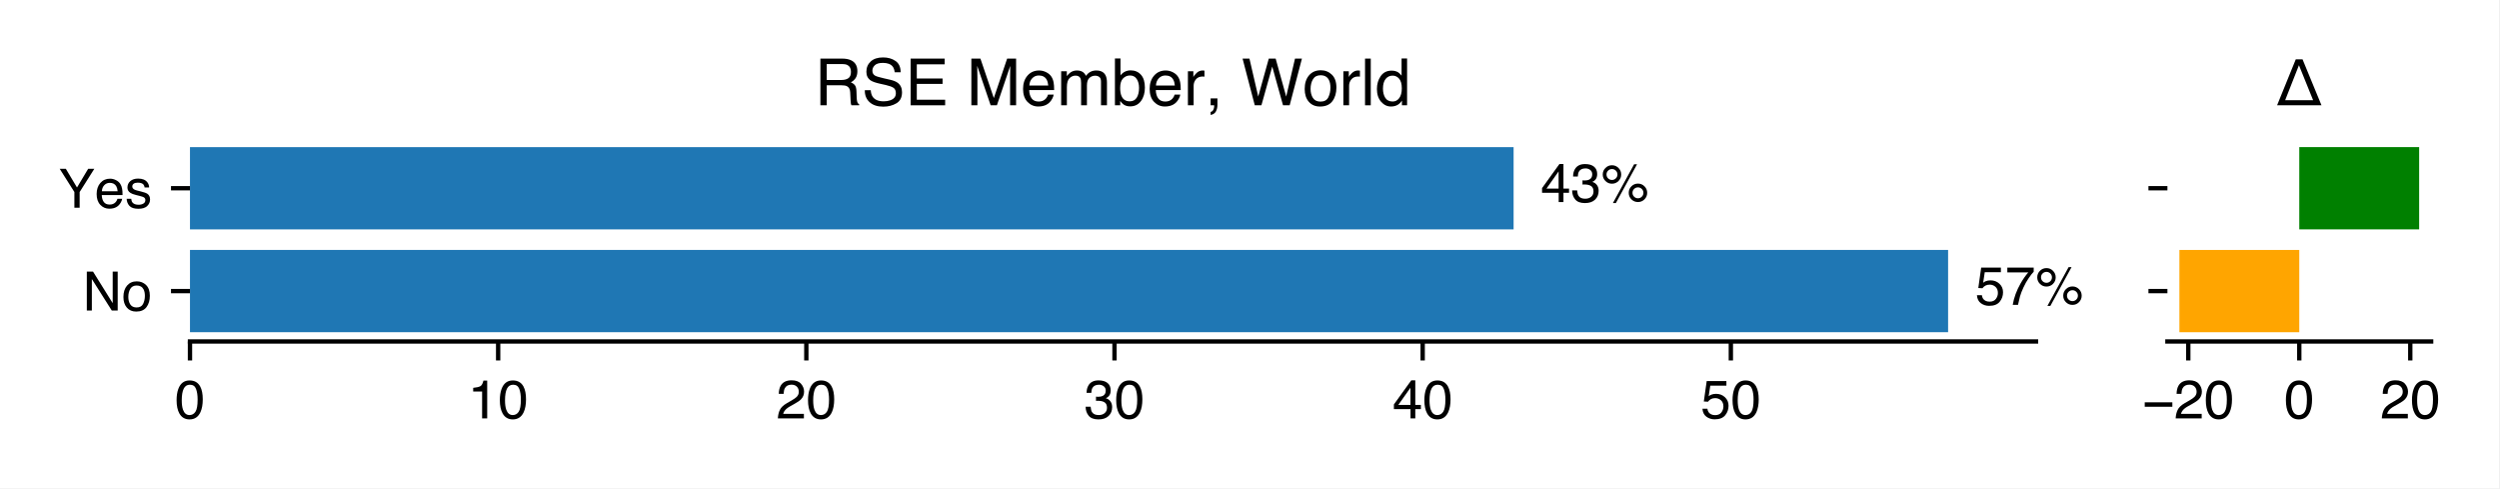
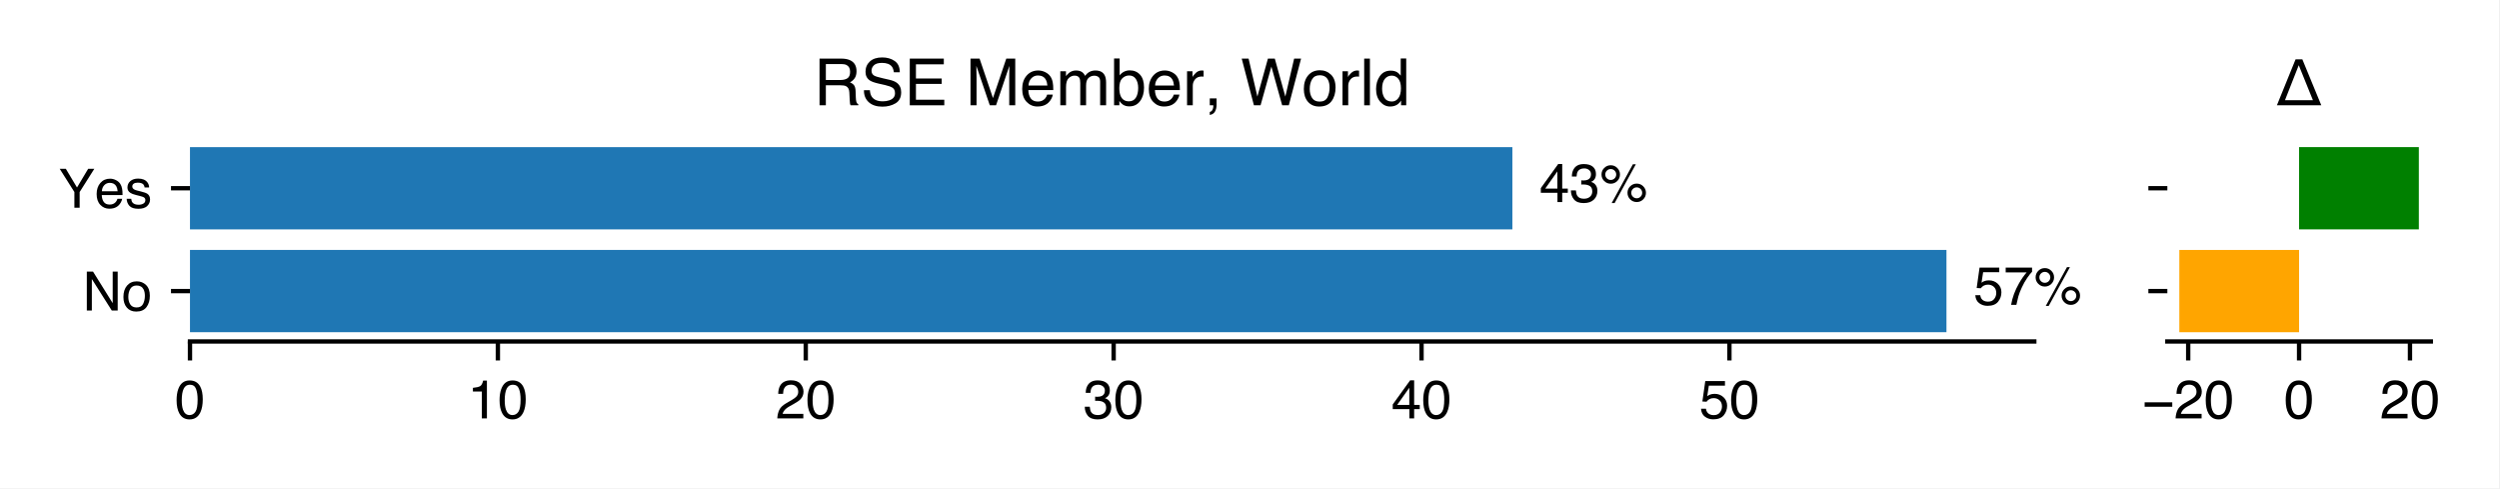
<svg xmlns="http://www.w3.org/2000/svg" xmlns:xlink="http://www.w3.org/1999/xlink" width="460.8pt" height="90pt" viewBox="0 0 460.8 90" version="1.1">
  <defs>
    <style type="text/css">*{stroke-linejoin: round; stroke-linecap: butt}</style>
  </defs>
  <g id="figure_1">
    <g id="patch_1">
      <path d="M 0 90  L 460.8 90  L 460.8 0  L 0 0  z " style="fill: #ffffff" />
    </g>
    <g id="axes_1">
      <g id="patch_2">
-         <path d="M 35.031 62.942  L 375.427 62.942  L 375.427 25.408  L 35.031 25.408  z " style="fill: #ffffff" />
+         <path d="M 35.031 62.942  L 375.11 62.942  L 375.11 25.408  L 35.031 25.408  z " style="fill: #ffffff" />
      </g>
      <g id="patch_3">
-         <path d="M 35.031 61.236  L 359.217 61.236  L 359.217 46.071  L 35.031 46.071  z " clip-path="url(#p49f778484d)" style="fill: #1f77b4" />
+         <path d="M 35.031 61.236  L 358.916 61.236  L 358.916 46.071  L 35.031 46.071  z " clip-path="url(#p89d6ee4c98)" style="fill: #1f77b4" />
      </g>
      <g id="patch_4">
-         <path d="M 35.031 42.279  L 279.098 42.279  L 279.098 27.114  L 35.031 27.114  z " clip-path="url(#p49f778484d)" style="fill: #1f77b4" />
+         <path d="M 35.031 42.279  L 278.871 42.279  L 278.871 27.114  L 35.031 27.114  z " clip-path="url(#p89d6ee4c98)" style="fill: #1f77b4" />
      </g>
      <g id="matplotlib.axis_1">
        <g id="xtick_1">
          <g id="line2d_1">
            <defs>
              <path id="m4c99cd72f3" d="M 0 0  L 0 3.5  " style="stroke: #000000; stroke-width: 0.8" />
            </defs>
            <g>
              <use xlink:href="#m4c99cd72f3" x="35.031" y="62.942" style="stroke: #000000; stroke-width: 0.8" />
            </g>
          </g>
          <g id="text_1">
            <g transform="translate(32.25078 77.11562)scale(0.1 -0.1)">
              <defs>
                <path id="Helvetica-30" d="M 1731 4475  Q 2600 4475 2988 3759  Q 3288 3206 3288 2244  Q 3288 1331 3016 734  Q 2622 -122 1728 -122  Q 922 -122 528 578  Q 200 1163 200 2147  Q 200 2909 397 3456  Q 766 4475 1731 4475  z M 1725 391  Q 2163 391 2422 778  Q 2681 1166 2681 2222  Q 2681 2984 2493 3476  Q 2306 3969 1766 3969  Q 1269 3969 1039 3501  Q 809 3034 809 2125  Q 809 1441 956 1025  Q 1181 391 1725 391  z " transform="scale(0.015625)" />
              </defs>
              <use xlink:href="#Helvetica-30" />
            </g>
          </g>
        </g>
        <g id="xtick_2">
          <g id="line2d_2">
            <g>
-               <use xlink:href="#m4c99cd72f3" x="91.857" y="62.942" style="stroke: #000000; stroke-width: 0.8" />
+               <use xlink:href="#m4c99cd72f3" x="91.804" y="62.942" style="stroke: #000000; stroke-width: 0.8" />
            </g>
          </g>
          <g id="text_2">
-             <g transform="translate(86.2956 77.11562)scale(0.1 -0.1)">
+             <g transform="translate(86.2428 77.11562)scale(0.1 -0.1)">
              <defs>
                <path id="Helvetica-31" d="M 613 3169  L 613 3600  Q 1222 3659 1462 3798  Q 1703 3938 1822 4456  L 2266 4456  L 2266 0  L 1666 0  L 1666 3169  L 613 3169  z " transform="scale(0.015625)" />
              </defs>
              <use xlink:href="#Helvetica-31" />
              <use xlink:href="#Helvetica-30" x="55.615" />
            </g>
          </g>
        </g>
        <g id="xtick_3">
          <g id="line2d_3">
            <g>
-               <use xlink:href="#m4c99cd72f3" x="148.682" y="62.942" style="stroke: #000000; stroke-width: 0.8" />
+               <use xlink:href="#m4c99cd72f3" x="148.576" y="62.942" style="stroke: #000000; stroke-width: 0.8" />
            </g>
          </g>
          <g id="text_3">
-             <g transform="translate(143.1209 77.11562)scale(0.1 -0.1)">
+             <g transform="translate(143.0153 77.11562)scale(0.1 -0.1)">
              <defs>
                <path id="Helvetica-32" d="M 200 0  Q 231 578 439 1006  Q 647 1434 1250 1784  L 1850 2131  Q 2253 2366 2416 2531  Q 2672 2791 2672 3125  Q 2672 3516 2437 3745  Q 2203 3975 1813 3975  Q 1234 3975 1013 3538  Q 894 3303 881 2888  L 309 2888  Q 319 3472 525 3841  Q 891 4491 1816 4491  Q 2584 4491 2939 4075  Q 3294 3659 3294 3150  Q 3294 2613 2916 2231  Q 2697 2009 2131 1694  L 1703 1456  Q 1397 1288 1222 1134  Q 909 863 828 531  L 3272 531  L 3272 0  L 200 0  z " transform="scale(0.015625)" />
              </defs>
              <use xlink:href="#Helvetica-32" />
              <use xlink:href="#Helvetica-30" x="55.615" />
            </g>
          </g>
        </g>
        <g id="xtick_4">
          <g id="line2d_4">
            <g>
-               <use xlink:href="#m4c99cd72f3" x="205.507" y="62.942" style="stroke: #000000; stroke-width: 0.8" />
+               <use xlink:href="#m4c99cd72f3" x="205.349" y="62.942" style="stroke: #000000; stroke-width: 0.8" />
            </g>
          </g>
          <g id="text_4">
-             <g transform="translate(199.9462 77.11562)scale(0.1 -0.1)">
+             <g transform="translate(199.7878 77.11562)scale(0.1 -0.1)">
              <defs>
                <path id="Helvetica-33" d="M 1663 -122  Q 869 -122 511 314  Q 153 750 153 1375  L 741 1375  Q 778 941 903 744  Q 1122 391 1694 391  Q 2138 391 2406 628  Q 2675 866 2675 1241  Q 2675 1703 2392 1887  Q 2109 2072 1606 2072  Q 1550 2072 1492 2070  Q 1434 2069 1375 2066  L 1375 2563  Q 1463 2553 1522 2550  Q 1581 2547 1650 2547  Q 1966 2547 2169 2647  Q 2525 2822 2525 3272  Q 2525 3606 2287 3787  Q 2050 3969 1734 3969  Q 1172 3969 956 3594  Q 838 3388 822 3006  L 266 3006  Q 266 3506 466 3856  Q 809 4481 1675 4481  Q 2359 4481 2734 4176  Q 3109 3872 3109 3294  Q 3109 2881 2888 2625  Q 2750 2466 2531 2375  Q 2884 2278 3082 2001  Q 3281 1725 3281 1325  Q 3281 684 2859 281  Q 2438 -122 1663 -122  z " transform="scale(0.015625)" />
              </defs>
              <use xlink:href="#Helvetica-33" />
              <use xlink:href="#Helvetica-30" x="55.615" />
            </g>
          </g>
        </g>
        <g id="xtick_5">
          <g id="line2d_5">
            <g>
-               <use xlink:href="#m4c99cd72f3" x="262.332" y="62.942" style="stroke: #000000; stroke-width: 0.8" />
+               <use xlink:href="#m4c99cd72f3" x="262.121" y="62.942" style="stroke: #000000; stroke-width: 0.8" />
            </g>
          </g>
          <g id="text_5">
-             <g transform="translate(256.7715 77.11562)scale(0.1 -0.1)">
+             <g transform="translate(256.5602 77.11562)scale(0.1 -0.1)">
              <defs>
                <path id="Helvetica-34" d="M 2116 1584  L 2116 3613  L 681 1584  L 2116 1584  z M 2125 0  L 2125 1094  L 163 1094  L 163 1644  L 2213 4488  L 2688 4488  L 2688 1584  L 3347 1584  L 3347 1094  L 2688 1094  L 2688 0  L 2125 0  z " transform="scale(0.015625)" />
              </defs>
              <use xlink:href="#Helvetica-34" />
              <use xlink:href="#Helvetica-30" x="55.615" />
            </g>
          </g>
        </g>
        <g id="xtick_6">
          <g id="line2d_6">
            <g>
-               <use xlink:href="#m4c99cd72f3" x="319.158" y="62.942" style="stroke: #000000; stroke-width: 0.8" />
+               <use xlink:href="#m4c99cd72f3" x="318.894" y="62.942" style="stroke: #000000; stroke-width: 0.8" />
            </g>
          </g>
          <g id="text_6">
-             <g transform="translate(313.5968 77.11562)scale(0.1 -0.1)">
+             <g transform="translate(313.3327 77.11562)scale(0.1 -0.1)">
              <defs>
                <path id="Helvetica-35" d="M 791 1141  Q 847 659 1238 475  Q 1438 381 1700 381  Q 2200 381 2440 700  Q 2681 1019 2681 1406  Q 2681 1875 2395 2131  Q 2109 2388 1709 2388  Q 1419 2388 1211 2275  Q 1003 2163 856 1963  L 369 1991  L 709 4400  L 3034 4400  L 3034 3856  L 1131 3856  L 941 2613  Q 1097 2731 1238 2791  Q 1488 2894 1816 2894  Q 2431 2894 2859 2497  Q 3288 2100 3288 1491  Q 3288 856 2895 371  Q 2503 -113 1644 -113  Q 1097 -113 676 195  Q 256 503 206 1141  L 791 1141  z " transform="scale(0.015625)" />
              </defs>
              <use xlink:href="#Helvetica-35" />
              <use xlink:href="#Helvetica-30" x="55.615" />
            </g>
          </g>
        </g>
      </g>
      <g id="matplotlib.axis_2">
        <g id="ytick_1">
          <g id="line2d_7">
            <defs>
              <path id="m8e343aef83" d="M 0 0  L -3.5 0  " style="stroke: #000000; stroke-width: 0.8" />
            </defs>
            <g>
              <use xlink:href="#m8e343aef83" x="35.031" y="53.653" style="stroke: #000000; stroke-width: 0.8" />
            </g>
          </g>
          <g id="text_7">
            <g transform="translate(15.24844 57.24017)scale(0.1 -0.1)">
              <defs>
                <path id="Helvetica-4e" d="M 488 4591  L 1222 4591  L 3541 872  L 3541 4591  L 4131 4591  L 4131 0  L 3434 0  L 1081 3716  L 1081 0  L 488 0  L 488 4591  z M 2269 4591  L 2269 4591  z " transform="scale(0.015625)" />
                <path id="Helvetica-6f" d="M 1741 363  Q 2300 363 2508 786  Q 2716 1209 2716 1728  Q 2716 2197 2566 2491  Q 2328 2953 1747 2953  Q 1231 2953 997 2559  Q 763 2166 763 1609  Q 763 1075 997 719  Q 1231 363 1741 363  z M 1763 3444  Q 2409 3444 2856 3012  Q 3303 2581 3303 1744  Q 3303 934 2909 406  Q 2516 -122 1688 -122  Q 997 -122 590 345  Q 184 813 184 1600  Q 184 2444 612 2944  Q 1041 3444 1763 3444  z M 1744 3428  L 1744 3428  z " transform="scale(0.015625)" />
              </defs>
              <use xlink:href="#Helvetica-4e" />
              <use xlink:href="#Helvetica-6f" x="72.217" />
            </g>
          </g>
        </g>
        <g id="ytick_2">
          <g id="line2d_8">
            <g>
              <use xlink:href="#m8e343aef83" x="35.031" y="34.697" style="stroke: #000000; stroke-width: 0.8" />
            </g>
          </g>
          <g id="text_8">
            <g transform="translate(10.8 38.28358)scale(0.1 -0.1)">
              <defs>
                <path id="Helvetica-59" d="M 131 4591  L 856 4591  L 2175 2384  L 3494 4591  L 4222 4591  L 2488 1850  L 2488 0  L 1866 0  L 1866 1850  L 131 4591  z M 2184 4591  L 2184 4591  z " transform="scale(0.015625)" />
                <path id="Helvetica-65" d="M 1806 3422  Q 2163 3422 2497 3255  Q 2831 3088 3006 2822  Q 3175 2569 3231 2231  Q 3281 2000 3281 1494  L 828 1494  Q 844 984 1069 676  Q 1294 369 1766 369  Q 2206 369 2469 659  Q 2619 828 2681 1050  L 3234 1050  Q 3213 866 3089 639  Q 2966 413 2813 269  Q 2556 19 2178 -69  Q 1975 -119 1719 -119  Q 1094 -119 659 336  Q 225 791 225 1609  Q 225 2416 662 2919  Q 1100 3422 1806 3422  z M 2703 1941  Q 2669 2306 2544 2525  Q 2313 2931 1772 2931  Q 1384 2931 1121 2651  Q 859 2372 844 1941  L 2703 1941  z M 1753 3428  L 1753 3428  z " transform="scale(0.015625)" />
                <path id="Helvetica-73" d="M 747 1050  Q 772 769 888 619  Q 1100 347 1625 347  Q 1938 347 2175 483  Q 2413 619 2413 903  Q 2413 1119 2222 1231  Q 2100 1300 1741 1391  L 1294 1503  Q 866 1609 663 1741  Q 300 1969 300 2372  Q 300 2847 642 3140  Q 984 3434 1563 3434  Q 2319 3434 2653 2991  Q 2863 2709 2856 2384  L 2325 2384  Q 2309 2575 2191 2731  Q 1997 2953 1519 2953  Q 1200 2953 1036 2831  Q 872 2709 872 2509  Q 872 2291 1088 2159  Q 1213 2081 1456 2022  L 1828 1931  Q 2434 1784 2641 1647  Q 2969 1431 2969 969  Q 2969 522 2630 197  Q 2291 -128 1597 -128  Q 850 -128 539 211  Q 228 550 206 1050  L 747 1050  z M 1578 3428  L 1578 3428  z " transform="scale(0.015625)" />
              </defs>
              <use xlink:href="#Helvetica-59" />
              <use xlink:href="#Helvetica-65" x="66.699" />
              <use xlink:href="#Helvetica-73" x="122.314" />
            </g>
          </g>
        </g>
      </g>
      <g id="patch_5">
-         <path d="M 35.031 62.942  L 375.427 62.942  " style="fill: none; stroke: #000000; stroke-width: 0.8; stroke-linejoin: miter; stroke-linecap: square" />
+         <path d="M 35.031 62.942  L 375.11 62.942  " style="fill: none; stroke: #000000; stroke-width: 0.8; stroke-linejoin: miter; stroke-linecap: square" />
      </g>
      <g id="text_9">
-         <g transform="translate(364.2103 56.19799)scale(0.1 -0.1)">
+         <g transform="translate(363.909 56.19799)scale(0.1 -0.1)">
          <defs>
            <path id="Helvetica-37" d="M 3347 4400  L 3347 3909  Q 3131 3700 2773 3181  Q 2416 2663 2141 2063  Q 1869 1478 1728 997  Q 1638 688 1494 0  L 872 0  Q 1084 1281 1809 2550  Q 2238 3294 2709 3834  L 234 3834  L 234 4400  L 3347 4400  z " transform="scale(0.015625)" />
            <path id="Helvetica-25" d="M 4363 2175  Q 4813 2175 5131 1856  Q 5450 1538 5450 1088  Q 5450 638 5131 319  Q 4813 0 4363 0  Q 3909 0 3590 319  Q 3272 638 3272 1088  Q 3272 1538 3590 1856  Q 3909 2175 4363 2175  z M 3909 4456  L 4256 4456  L 1753 -119  L 1406 -119  L 3909 4456  z M 1294 2606  Q 1563 2606 1752 2795  Q 1941 2984 1941 3250  Q 1941 3516 1752 3705  Q 1563 3894 1294 3894  Q 1028 3894 839 3706  Q 650 3519 650 3250  Q 650 2984 839 2795  Q 1028 2606 1294 2606  z M 1294 4341  Q 1747 4341 2065 4020  Q 2384 3700 2384 3250  Q 2384 2800 2065 2481  Q 1747 2163 1294 2163  Q 844 2163 525 2481  Q 206 2800 206 3250  Q 206 3700 525 4020  Q 844 4341 1294 4341  z M 4363 444  Q 4628 444 4817 633  Q 5006 822 5006 1088  Q 5006 1353 4817 1542  Q 4628 1731 4363 1731  Q 4094 1731 3905 1542  Q 3716 1353 3716 1088  Q 3716 822 3905 633  Q 4094 444 4363 444  z " transform="scale(0.015625)" />
          </defs>
          <use xlink:href="#Helvetica-35" />
          <use xlink:href="#Helvetica-37" x="55.615" />
          <use xlink:href="#Helvetica-25" x="111.23" />
        </g>
      </g>
      <g id="text_10">
-         <g transform="translate(284.0911 37.24139)scale(0.1 -0.1)">
+         <g transform="translate(283.8643 37.24139)scale(0.1 -0.1)">
          <use xlink:href="#Helvetica-34" />
          <use xlink:href="#Helvetica-33" x="55.615" />
          <use xlink:href="#Helvetica-25" x="111.23" />
        </g>
      </g>
      <g id="text_11">
-         <g transform="translate(150.2202 19.40812)scale(0.12 -0.12)">
+         <g transform="translate(150.062 19.40812)scale(0.12 -0.12)">
          <defs>
            <path id="Helvetica-52" d="M 2622 2488  Q 3059 2488 3314 2663  Q 3569 2838 3569 3294  Q 3569 3784 3213 3963  Q 3022 4056 2703 4056  L 1184 4056  L 1184 2488  L 2622 2488  z M 563 4591  L 2688 4591  Q 3213 4591 3553 4438  Q 4200 4144 4200 3353  Q 4200 2941 4029 2678  Q 3859 2416 3553 2256  Q 3822 2147 3958 1969  Q 4094 1791 4109 1391  L 4131 775  Q 4141 513 4175 384  Q 4231 166 4375 103  L 4375 0  L 3613 0  Q 3581 59 3562 153  Q 3544 247 3531 516  L 3494 1281  Q 3472 1731 3159 1884  Q 2981 1969 2600 1969  L 1184 1969  L 1184 0  L 563 0  L 563 4591  z " transform="scale(0.015625)" />
            <path id="Helvetica-53" d="M 894 1481  Q 916 1091 1078 847  Q 1388 391 2169 391  Q 2519 391 2806 491  Q 3363 684 3363 1184  Q 3363 1559 3128 1719  Q 2891 1875 2384 1991  L 1763 2131  Q 1153 2269 900 2434  Q 463 2722 463 3294  Q 463 3913 891 4309  Q 1319 4706 2103 4706  Q 2825 4706 3329 4357  Q 3834 4009 3834 3244  L 3250 3244  Q 3203 3613 3050 3809  Q 2766 4169 2084 4169  Q 1534 4169 1293 3937  Q 1053 3706 1053 3400  Q 1053 3063 1334 2906  Q 1519 2806 2169 2656  L 2813 2509  Q 3278 2403 3531 2219  Q 3969 1897 3969 1284  Q 3969 522 3414 194  Q 2859 -134 2125 -134  Q 1269 -134 784 303  Q 300 738 309 1481  L 894 1481  z M 2150 4716  L 2150 4716  z " transform="scale(0.015625)" />
            <path id="Helvetica-45" d="M 547 4591  L 3894 4591  L 3894 4028  L 1153 4028  L 1153 2634  L 3688 2634  L 3688 2103  L 1153 2103  L 1153 547  L 3941 547  L 3941 0  L 547 0  L 547 4591  z M 2244 4591  L 2244 4591  z " transform="scale(0.015625)" />
            <path id="Helvetica-20" transform="scale(0.015625)" />
            <path id="Helvetica-4d" d="M 472 4591  L 1363 4591  L 2681 709  L 3991 4591  L 4872 4591  L 4872 0  L 4281 0  L 4281 2709  Q 4281 2850 4287 3175  Q 4294 3500 4294 3872  L 2984 0  L 2369 0  L 1050 3872  L 1050 3731  Q 1050 3563 1058 3217  Q 1066 2872 1066 2709  L 1066 0  L 472 0  L 472 4591  z " transform="scale(0.015625)" />
            <path id="Helvetica-6d" d="M 413 3347  L 969 3347  L 969 2872  Q 1169 3119 1331 3231  Q 1609 3422 1963 3422  Q 2363 3422 2606 3225  Q 2744 3113 2856 2894  Q 3044 3163 3297 3292  Q 3550 3422 3866 3422  Q 4541 3422 4784 2934  Q 4916 2672 4916 2228  L 4916 0  L 4331 0  L 4331 2325  Q 4331 2659 4164 2784  Q 3997 2909 3756 2909  Q 3425 2909 3186 2687  Q 2947 2466 2947 1947  L 2947 0  L 2375 0  L 2375 2184  Q 2375 2525 2294 2681  Q 2166 2916 1816 2916  Q 1497 2916 1236 2669  Q 975 2422 975 1775  L 975 0  L 413 0  L 413 3347  z " transform="scale(0.015625)" />
            <path id="Helvetica-62" d="M 369 4606  L 916 4606  L 916 2941  Q 1100 3181 1356 3307  Q 1613 3434 1913 3434  Q 2538 3434 2927 3004  Q 3316 2575 3316 1738  Q 3316 944 2931 419  Q 2547 -106 1866 -106  Q 1484 -106 1222 78  Q 1066 188 888 428  L 888 0  L 369 0  L 369 4606  z M 1831 391  Q 2288 391 2514 753  Q 2741 1116 2741 1709  Q 2741 2238 2514 2584  Q 2288 2931 1847 2931  Q 1463 2931 1173 2647  Q 884 2363 884 1709  Q 884 1238 1003 944  Q 1225 391 1831 391  z " transform="scale(0.015625)" />
            <path id="Helvetica-72" d="M 428 3347  L 963 3347  L 963 2769  Q 1028 2938 1284 3180  Q 1541 3422 1875 3422  Q 1891 3422 1928 3419  Q 1966 3416 2056 3406  L 2056 2813  Q 2006 2822 1964 2825  Q 1922 2828 1872 2828  Q 1447 2828 1219 2554  Q 991 2281 991 1925  L 991 0  L 428 0  L 428 3347  z " transform="scale(0.015625)" />
            <path id="Helvetica-2c" d="M 531 -653  Q 747 -616 834 -350  Q 881 -209 881 -78  Q 881 -56 879 -39  Q 878 -22 872 0  L 531 0  L 531 681  L 1200 681  L 1200 50  Q 1200 -322 1050 -603  Q 900 -884 531 -950  L 531 -653  z " transform="scale(0.015625)" />
            <path id="Helvetica-57" d="M 791 4591  L 1656 856  L 2694 4591  L 3369 4591  L 4406 856  L 5272 4591  L 5953 4591  L 4747 0  L 4094 0  L 3034 3806  L 1969 0  L 1316 0  L 116 4591  L 791 4591  z " transform="scale(0.015625)" />
            <path id="Helvetica-6c" d="M 428 4591  L 991 4591  L 991 0  L 428 0  L 428 4591  z " transform="scale(0.015625)" />
            <path id="Helvetica-64" d="M 769 1634  Q 769 1097 997 734  Q 1225 372 1728 372  Q 2119 372 2370 708  Q 2622 1044 2622 1672  Q 2622 2306 2362 2611  Q 2103 2916 1722 2916  Q 1297 2916 1033 2591  Q 769 2266 769 1634  z M 1616 3406  Q 2000 3406 2259 3244  Q 2409 3150 2600 2916  L 2600 4606  L 3141 4606  L 3141 0  L 2634 0  L 2634 466  Q 2438 156 2169 18  Q 1900 -119 1553 -119  Q 994 -119 584 351  Q 175 822 175 1603  Q 175 2334 548 2870  Q 922 3406 1616 3406  z " transform="scale(0.015625)" />
          </defs>
          <use xlink:href="#Helvetica-52" />
          <use xlink:href="#Helvetica-53" x="72.217" />
          <use xlink:href="#Helvetica-45" x="138.916" />
          <use xlink:href="#Helvetica-20" x="205.615" />
          <use xlink:href="#Helvetica-4d" x="233.398" />
          <use xlink:href="#Helvetica-65" x="316.699" />
          <use xlink:href="#Helvetica-6d" x="372.314" />
          <use xlink:href="#Helvetica-62" x="455.615" />
          <use xlink:href="#Helvetica-65" x="511.23" />
          <use xlink:href="#Helvetica-72" x="566.846" />
          <use xlink:href="#Helvetica-2c" x="600.146" />
          <use xlink:href="#Helvetica-20" x="627.93" />
          <use xlink:href="#Helvetica-57" x="655.713" />
          <use xlink:href="#Helvetica-6f" x="750.098" />
          <use xlink:href="#Helvetica-72" x="805.713" />
          <use xlink:href="#Helvetica-6c" x="839.014" />
          <use xlink:href="#Helvetica-64" x="861.23" />
        </g>
      </g>
    </g>
    <g id="axes_2">
      <g id="patch_6">
-         <path d="M 399.659 62.942  L 448.287 62.942  L 448.287 25.408  L 399.659 25.408  z " style="fill: #ffffff" />
+         <path d="M 399.646 62.942  L 448.229 62.942  L 448.229 25.408  L 399.646 25.408  z " style="fill: #ffffff" />
      </g>
      <g id="patch_7">
-         <path d="M 423.973 61.236  L 401.869 61.236  L 401.869 46.071  L 423.973 46.071  z " clip-path="url(#p312ff96228)" style="fill: #ffa500" />
+         <path d="M 423.937 61.236  L 401.854 61.236  L 401.854 46.071  L 423.937 46.071  z " clip-path="url(#p7597aa4a19)" style="fill: #ffa500" />
      </g>
      <g id="patch_8">
-         <path d="M 423.973 42.279  L 446.077 42.279  L 446.077 27.114  L 423.973 27.114  z " clip-path="url(#p312ff96228)" style="fill: #008000" />
+         <path d="M 423.937 42.279  L 446.02 42.279  L 446.02 27.114  L 423.937 27.114  z " clip-path="url(#p7597aa4a19)" style="fill: #008000" />
      </g>
      <g id="matplotlib.axis_3">
        <g id="xtick_7">
          <g id="line2d_9">
            <g>
-               <use xlink:href="#m4c99cd72f3" x="403.507" y="62.942" style="stroke: #000000; stroke-width: 0.8" />
+               <use xlink:href="#m4c99cd72f3" x="403.491" y="62.942" style="stroke: #000000; stroke-width: 0.8" />
            </g>
          </g>
          <g id="text_12">
-             <g transform="translate(395.0259 77.11562)scale(0.1 -0.1)">
+             <g transform="translate(395.0093 77.11562)scale(0.1 -0.1)">
              <defs>
                <path id="Helvetica-2212" d="M 3547 1894  L 3547 1369  L 288 1369  L 288 1894  L 3547 1894  z " transform="scale(0.015625)" />
              </defs>
              <use xlink:href="#Helvetica-2212" />
              <use xlink:href="#Helvetica-32" x="58.398" />
              <use xlink:href="#Helvetica-30" x="114.014" />
            </g>
          </g>
        </g>
        <g id="xtick_8">
          <g id="line2d_10">
            <g>
-               <use xlink:href="#m4c99cd72f3" x="423.973" y="62.942" style="stroke: #000000; stroke-width: 0.8" />
+               <use xlink:href="#m4c99cd72f3" x="423.937" y="62.942" style="stroke: #000000; stroke-width: 0.8" />
            </g>
          </g>
          <g id="text_13">
-             <g transform="translate(421.1925 77.11562)scale(0.1 -0.1)">
+             <g transform="translate(421.1569 77.11562)scale(0.1 -0.1)">
              <use xlink:href="#Helvetica-30" />
            </g>
          </g>
        </g>
        <g id="xtick_9">
          <g id="line2d_11">
            <g>
-               <use xlink:href="#m4c99cd72f3" x="444.439" y="62.942" style="stroke: #000000; stroke-width: 0.8" />
+               <use xlink:href="#m4c99cd72f3" x="444.384" y="62.942" style="stroke: #000000; stroke-width: 0.8" />
            </g>
          </g>
          <g id="text_14">
-             <g transform="translate(438.8778 77.11562)scale(0.1 -0.1)">
+             <g transform="translate(438.8232 77.11562)scale(0.1 -0.1)">
              <use xlink:href="#Helvetica-32" />
              <use xlink:href="#Helvetica-30" x="55.615" />
            </g>
          </g>
        </g>
      </g>
      <g id="matplotlib.axis_4">
        <g id="ytick_3">
          <g id="line2d_12">
            <g>
-               <use xlink:href="#m8e343aef83" x="399.659" y="53.653" style="stroke: #000000; stroke-width: 0.8" />
+               <use xlink:href="#m8e343aef83" x="399.646" y="53.653" style="stroke: #000000; stroke-width: 0.8" />
            </g>
          </g>
        </g>
        <g id="ytick_4">
          <g id="line2d_13">
            <g>
-               <use xlink:href="#m8e343aef83" x="399.659" y="34.697" style="stroke: #000000; stroke-width: 0.8" />
+               <use xlink:href="#m8e343aef83" x="399.646" y="34.697" style="stroke: #000000; stroke-width: 0.8" />
            </g>
          </g>
        </g>
      </g>
      <g id="patch_9">
-         <path d="M 399.659 62.942  L 448.287 62.942  " style="fill: none; stroke: #000000; stroke-width: 0.8; stroke-linejoin: miter; stroke-linecap: square" />
+         <path d="M 399.646 62.942  L 448.229 62.942  " style="fill: none; stroke: #000000; stroke-width: 0.8; stroke-linejoin: miter; stroke-linecap: square" />
      </g>
      <g id="text_15">
-         <g transform="translate(419.6398 19.40812)scale(0.12 -0.12)">
+         <g transform="translate(419.6042 19.40812)scale(0.12 -0.12)">
          <defs>
            <path id="Helvetica-394" d="M 922 500  L 3672 500  L 2278 3941  L 922 500  z M 1966 4519  L 2631 4519  L 4494 0  L 128 0  L 1966 4519  z " transform="scale(0.015625)" />
          </defs>
          <use xlink:href="#Helvetica-394" />
        </g>
      </g>
    </g>
  </g>
  <defs>
-     <clipPath id="p49f778484d">
-       <rect x="35.031" y="25.408" width="340.395" height="37.534" />
+     <clipPath id="p89d6ee4c98">
+       <rect x="35.031" y="25.408" width="340.079" height="37.534" />
    </clipPath>
-     <clipPath id="p312ff96228">
-       <rect x="399.659" y="25.408" width="48.628" height="37.534" />
+     <clipPath id="p7597aa4a19">
+       <rect x="399.646" y="25.408" width="48.583" height="37.534" />
    </clipPath>
  </defs>
</svg>
